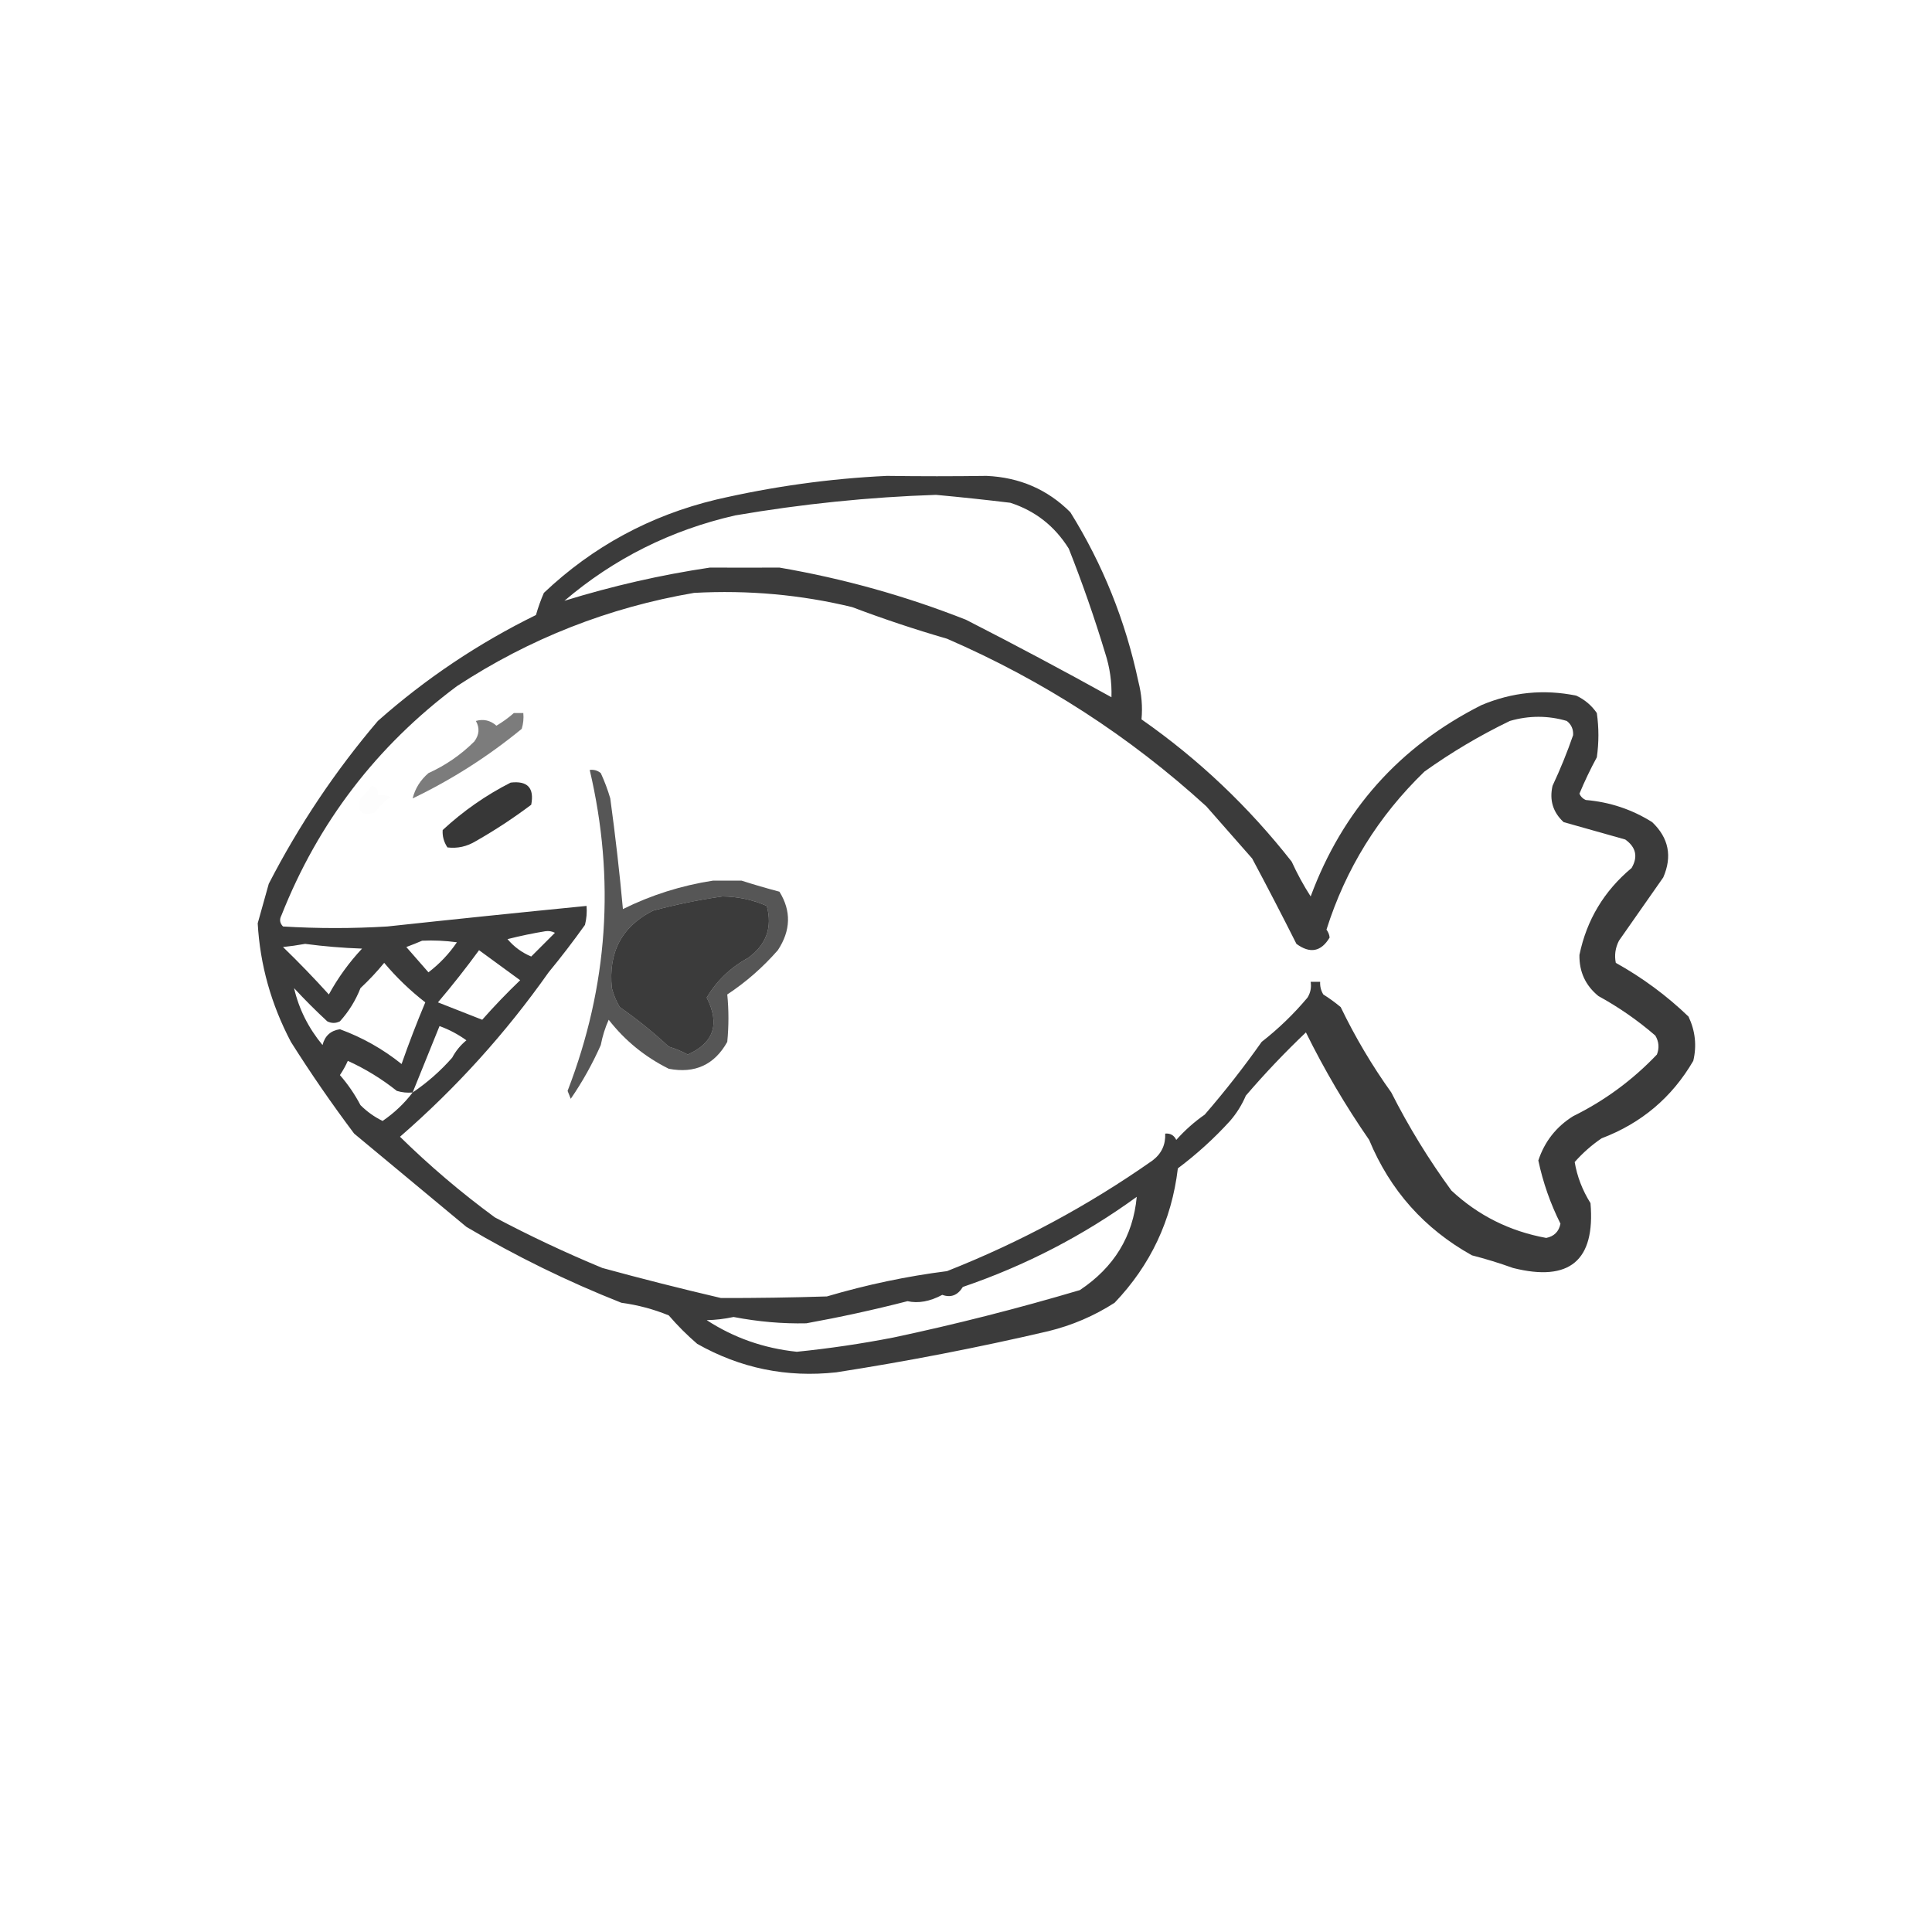
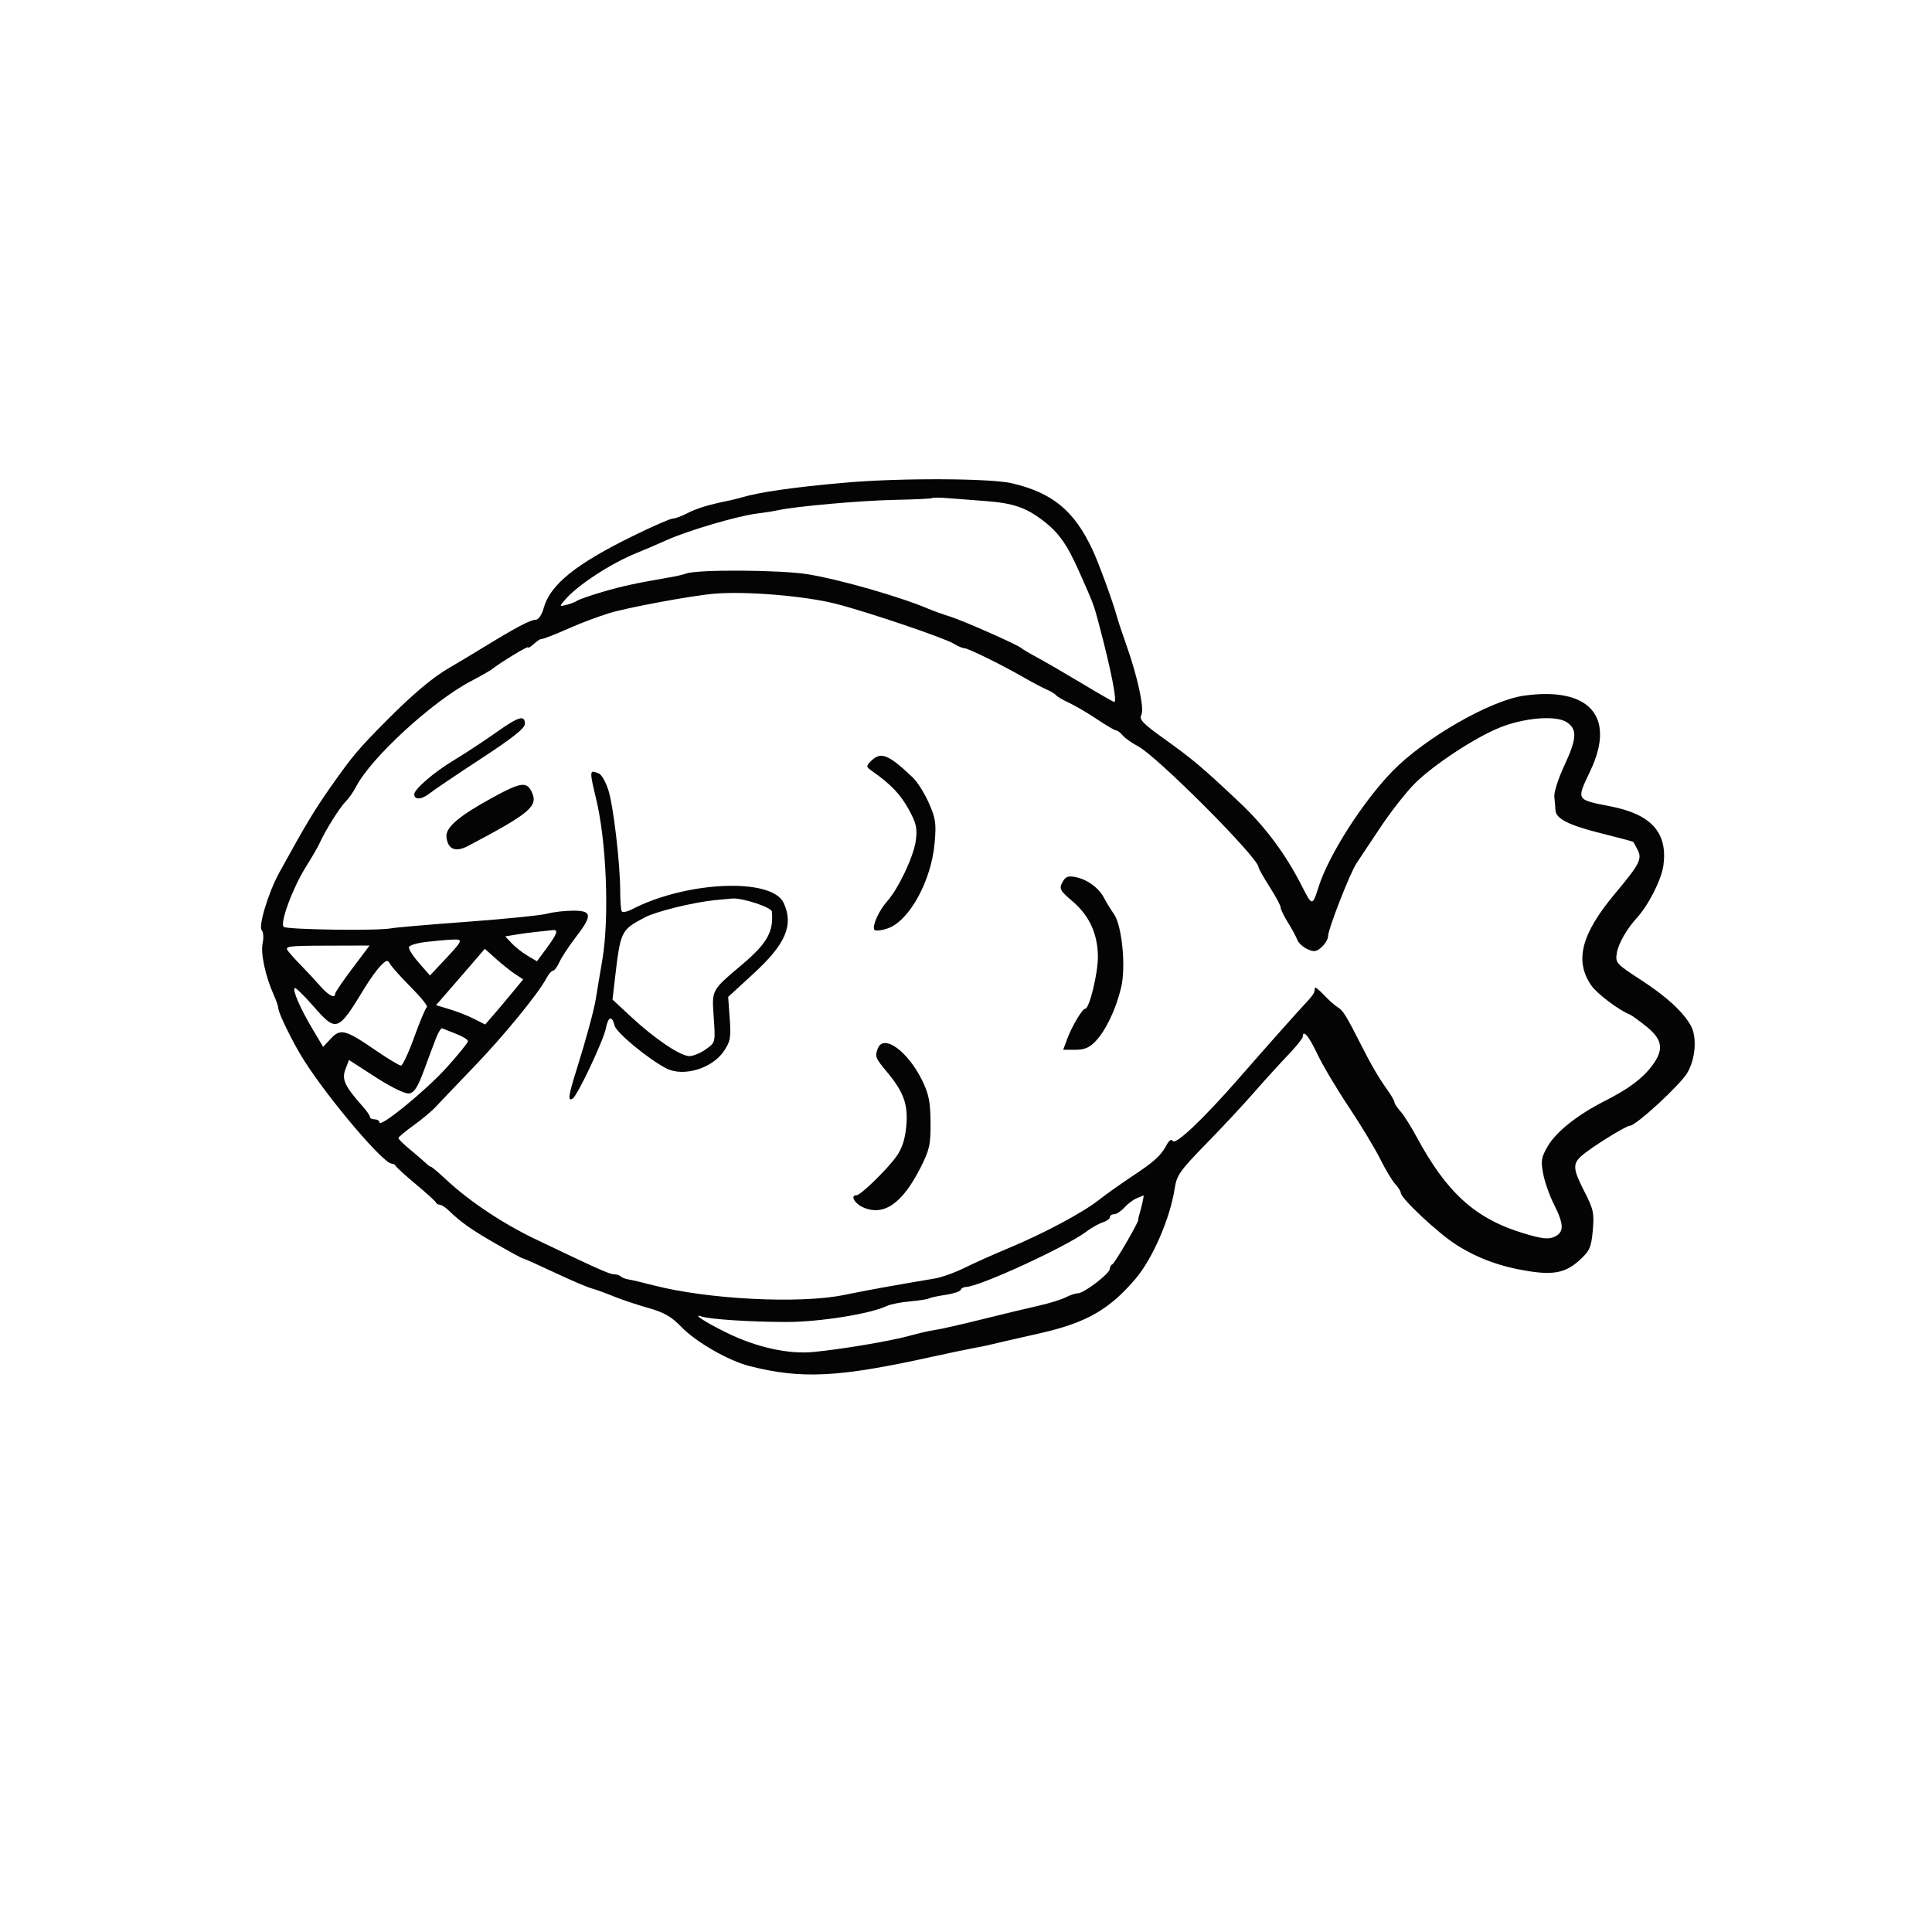
- <svg xmlns="http://www.w3.org/2000/svg" version="1.1" width="611px" height="611px" style="shape-rendering:geometricPrecision; text-rendering:geometricPrecision; image-rendering:optimizeQuality; fill-rule:evenodd; clip-rule:evenodd">
-   <g>
-     <path style="opacity:0.769" fill="#000000" d="M 280.5,150.5 C 291.07,150.646 301.57,150.646 312,150.5C 322.464,150.966 331.298,154.8 338.5,162C 348.759,178.474 355.925,196.308 360,215.5C 361.042,219.548 361.376,223.548 361,227.5C 378.989,240.059 394.822,255.059 408.5,272.5C 410.25,276.336 412.25,280.002 414.5,283.5C 424.612,256.225 442.612,236.058 468.5,223C 478.208,218.898 488.208,217.898 498.5,220C 501.171,221.25 503.337,223.083 505,225.5C 505.667,230.167 505.667,234.833 505,239.5C 502.981,243.212 501.148,247.046 499.5,251C 499.905,251.945 500.572,252.612 501.5,253C 509.113,253.649 516.113,255.983 522.5,260C 527.743,264.997 528.91,270.83 526,277.5C 521.346,284.129 516.679,290.796 512,297.5C 510.85,299.754 510.516,302.087 511,304.5C 519.455,309.215 527.122,314.881 534,321.5C 536.142,326.04 536.642,330.707 535.5,335.5C 528.773,347.054 519.106,355.221 506.5,360C 503.37,362.128 500.537,364.628 498,367.5C 498.759,372.045 500.425,376.378 503,380.5C 504.541,398.669 496.375,405.502 478.5,401C 474.227,399.465 469.894,398.131 465.5,397C 450.449,388.614 439.615,376.447 433,360.5C 425.504,349.667 418.837,338.334 413,326.5C 406.364,332.804 400.031,339.471 394,346.5C 392.76,349.412 391.094,352.079 389,354.5C 384.001,359.997 378.501,364.997 372.5,369.5C 370.549,385.9 363.883,400.067 352.5,412C 346.05,416.154 339.05,419.154 331.5,421C 309.326,426.17 286.992,430.503 264.5,434C 248.819,435.722 234.153,432.722 220.5,425C 217.264,422.219 214.264,419.219 211.5,416C 206.729,414.042 201.729,412.709 196.5,412C 179.466,405.266 163.132,397.266 147.5,388C 135.626,378.118 123.792,368.284 112,358.5C 104.943,349.108 98.276,339.442 92,329.5C 85.738,317.601 82.238,305.101 81.5,292C 82.666,287.836 83.832,283.669 85,279.5C 94.547,260.966 106.048,243.799 119.5,228C 134.655,214.588 151.322,203.422 169.5,194.5C 170.18,192.111 171.014,189.778 172,187.5C 187.477,172.843 205.643,163.009 226.5,158C 244.422,153.847 262.422,151.347 280.5,150.5 Z M 351.5,220.5 C 336.33,212.081 320.997,203.914 305.5,196C 286.451,188.486 266.784,182.986 246.5,179.5C 239.107,179.532 231.773,179.532 224.5,179.5C 208.999,181.812 193.666,185.312 178.5,190C 194.168,176.646 212.168,167.646 232.5,163C 253.705,159.366 274.871,157.199 296,156.5C 303.795,157.216 311.628,158.049 319.5,159C 327.383,161.539 333.55,166.373 338,173.5C 342.293,184.34 346.127,195.34 349.5,206.5C 350.985,211.046 351.652,215.713 351.5,220.5 Z M 219.5,187.5 C 236.642,186.572 253.308,188.072 269.5,192C 279.368,195.734 289.368,199.067 299.5,202C 329.863,215.169 357.196,232.836 381.5,255C 386.304,260.475 391.138,265.975 396,271.5C 400.817,280.516 405.484,289.516 410,298.5C 414.309,301.668 417.809,301.001 420.5,296.5C 420.392,295.558 420.059,294.725 419.5,294C 425.593,274.742 435.927,258.076 450.5,244C 459.07,237.884 468.07,232.551 477.5,228C 483.559,226.255 489.559,226.255 495.5,228C 496.944,229.126 497.61,230.626 497.5,232.5C 495.64,237.896 493.474,243.23 491,248.5C 489.956,253.034 491.123,256.867 494.5,260C 500.997,261.833 507.497,263.666 514,265.5C 517.398,267.943 518.065,270.943 516,274.5C 507.276,281.789 501.776,290.956 499.5,302C 499.411,307.334 501.411,311.667 505.5,315C 511.952,318.536 517.952,322.703 523.5,327.5C 524.641,329.421 524.808,331.421 524,333.5C 516.288,341.598 507.454,348.098 497.5,353C 492.163,356.335 488.496,361.002 486.5,367C 487.97,373.946 490.303,380.612 493.5,387C 493,389.5 491.5,391 489,391.5C 477.466,389.4 467.466,384.4 459,376.5C 451.803,366.649 445.469,356.316 440,345.5C 433.911,336.995 428.578,327.995 424,318.5C 422.255,317.044 420.422,315.711 418.5,314.5C 417.754,313.264 417.421,311.93 417.5,310.5C 416.5,310.5 415.5,310.5 414.5,310.5C 414.785,312.288 414.452,313.955 413.5,315.5C 409.149,320.685 404.316,325.351 399,329.5C 393.412,337.429 387.412,345.096 381,352.5C 377.703,354.795 374.703,357.462 372,360.5C 371.29,359.027 370.124,358.36 368.5,358.5C 368.654,362.025 367.321,364.859 364.5,367C 344.265,381.213 322.599,392.88 299.5,402C 286.832,403.602 274.165,406.269 261.5,410C 250.234,410.36 239.067,410.527 228,410.5C 215.187,407.505 202.687,404.338 190.5,401C 178.874,396.186 167.54,390.852 156.5,385C 145.862,377.191 135.862,368.691 126.5,359.5C 144.271,344.062 159.938,326.729 173.5,307.5C 177.475,302.681 181.308,297.681 185,292.5C 185.495,290.527 185.662,288.527 185.5,286.5C 164.18,288.601 143.18,290.768 122.5,293C 111.5,293.667 100.5,293.667 89.5,293C 88.483,291.951 88.316,290.784 89,289.5C 100.624,260.092 119.124,235.925 144.5,217C 167.457,201.959 192.457,192.126 219.5,187.5 Z M 228.5,283.5 C 233.366,283.55 238.032,284.55 242.5,286.5C 244.347,293.321 242.347,298.821 236.5,303C 230.971,306.031 226.638,310.198 223.5,315.5C 227.74,323.844 225.74,329.844 217.5,333.5C 215.618,332.469 213.618,331.635 211.5,331C 206.623,326.454 201.456,322.287 196,318.5C 194.888,316.61 194.054,314.61 193.5,312.5C 192.331,301.155 196.665,292.988 206.5,288C 213.882,286.024 221.216,284.524 228.5,283.5 Z M 172.5,294.5 C 173.552,294.351 174.552,294.517 175.5,295C 172.961,297.539 170.461,300.039 168,302.5C 165.073,301.283 162.573,299.45 160.5,297C 164.573,295.971 168.573,295.138 172.5,294.5 Z M 133.5,297.5 C 137.182,297.335 140.848,297.501 144.5,298C 142.021,301.647 139.021,304.813 135.5,307.5C 133.167,304.833 130.833,302.167 128.5,299.5C 130.291,298.83 131.958,298.163 133.5,297.5 Z M 89.5,299.5 C 91.702,299.276 94.035,298.943 96.5,298.5C 102.449,299.292 108.449,299.792 114.5,300C 110.388,304.391 106.888,309.224 104,314.5C 99.3,309.301 94.466,304.301 89.5,299.5 Z M 151.5,300.5 C 155.774,303.648 160.108,306.815 164.5,310C 160.263,314.068 156.263,318.235 152.5,322.5C 147.833,320.667 143.167,318.833 138.5,317C 143.102,311.582 147.435,306.082 151.5,300.5 Z M 121.5,304.5 C 125.375,309.111 129.708,313.278 134.5,317C 131.809,323.405 129.309,329.905 127,336.5C 121.097,331.761 114.597,328.095 107.5,325.5C 104.571,325.928 102.737,327.595 102,330.5C 97.521,325.082 94.521,319.082 93,312.5C 96.403,316.182 99.903,319.682 103.5,323C 104.833,323.667 106.167,323.667 107.5,323C 110.293,319.919 112.46,316.419 114,312.5C 116.733,309.938 119.233,307.271 121.5,304.5 Z M 130.5,345.5 C 133.342,338.486 136.175,331.486 139,324.5C 142.039,325.603 144.873,327.103 147.5,329C 145.622,330.543 144.122,332.376 143,334.5C 139.29,338.712 135.123,342.379 130.5,345.5 Z M 130.5,345.5 C 127.86,348.971 124.694,351.971 121,354.5C 118.394,353.23 116.061,351.563 114,349.5C 112.207,346.083 110.041,342.916 107.5,340C 108.46,338.581 109.293,337.081 110,335.5C 115.551,338.026 120.718,341.193 125.5,345C 127.134,345.494 128.801,345.66 130.5,345.5 Z M 223.5,417.5 C 226.259,417.452 229.092,417.118 232,416.5C 239.818,418.001 247.485,418.667 255,418.5C 265.805,416.54 276.472,414.207 287,411.5C 290.424,412.264 294.091,411.597 298,409.5C 300.705,410.483 302.872,409.65 304.5,407C 324.32,400.237 342.654,390.737 359.5,378.5C 358.332,390.958 352.332,400.791 341.5,408C 321.827,413.834 302.161,418.834 282.5,423C 272.403,424.966 262.236,426.466 252,427.5C 241.57,426.415 232.07,423.081 223.5,417.5 Z" />
-   </g>
-   <g>
-     <path style="opacity:0.512" fill="#000000" d="M 162.5,225.5 C 163.5,225.5 164.5,225.5 165.5,225.5C 165.66,227.199 165.494,228.866 165,230.5C 154.367,239.231 142.867,246.564 130.5,252.5C 131.279,249.366 132.945,246.699 135.5,244.5C 140.942,242.03 145.776,238.697 150,234.5C 151.582,232.376 151.749,230.21 150.5,228C 152.92,227.313 155.087,227.813 157,229.5C 159.015,228.303 160.849,226.97 162.5,225.5 Z" />
-   </g>
-   <g>
-     <path style="opacity:0.662" fill="#000000" d="M 186.5,243.5 C 187.822,243.33 188.989,243.663 190,244.5C 191.197,247.089 192.197,249.756 193,252.5C 194.621,264.364 195.954,276.031 197,287.5C 206.009,283.038 215.509,280.038 225.5,278.5C 228.5,278.5 231.5,278.5 234.5,278.5C 238.465,279.766 242.465,280.933 246.5,282C 250.271,288.098 250.104,294.264 246,300.5C 241.21,305.968 235.877,310.634 230,314.5C 230.492,319.449 230.492,324.449 230,329.5C 225.941,336.748 219.775,339.582 211.5,338C 203.946,334.237 197.613,329.07 192.5,322.5C 191.359,325.062 190.526,327.728 190,330.5C 187.339,336.493 184.172,342.16 180.5,347.5C 180.167,346.667 179.833,345.833 179.5,345C 192.285,311.889 194.618,278.055 186.5,243.5 Z M 228.5,283.5 C 221.216,284.524 213.882,286.024 206.5,288C 196.665,292.988 192.331,301.155 193.5,312.5C 194.054,314.61 194.888,316.61 196,318.5C 201.456,322.287 206.623,326.454 211.5,331C 213.618,331.635 215.618,332.469 217.5,333.5C 225.74,329.844 227.74,323.844 223.5,315.5C 226.638,310.198 230.971,306.031 236.5,303C 242.347,298.821 244.347,293.321 242.5,286.5C 238.032,284.55 233.366,283.55 228.5,283.5 Z" />
-   </g>
-   <g>
-     <path style="opacity:0.785" fill="#000000" d="M 161.5,247.5 C 166.85,246.863 169.017,249.197 168,254.5C 162.39,258.718 156.557,262.552 150.5,266C 147.685,267.721 144.685,268.388 141.5,268C 140.362,266.266 139.862,264.432 140,262.5C 146.518,256.468 153.684,251.468 161.5,247.5 Z" />
-   </g>
-   <g>
-     <path style="opacity:0.008" fill="#000000" d="M 117.5,248.5 C 119.048,248.821 119.715,249.821 119.5,251.5C 120.873,251.343 122.207,251.51 123.5,252C 121.597,253.447 119.93,255.114 118.5,257C 114.333,258.167 112.833,256.667 114,252.5C 115.376,251.295 116.542,249.962 117.5,248.5 Z" />
-   </g>
+ <svg xmlns="http://www.w3.org/2000/svg" width="611" height="611" viewBox="0 0 611 611" version="1.1">
+   <path d="" stroke="none" fill="#080404" fill-rule="evenodd" />
+   <path d="M 267.500 152.625 C 250.845 154.084, 240.125 155.626, 234.170 157.419 C 233.252 157.695, 231.375 158.150, 230 158.429 C 224.025 159.641, 220.289 160.792, 217.300 162.341 C 215.539 163.254, 213.491 164, 212.747 164 C 212.004 164, 206.361 166.469, 200.208 169.486 C 182.120 178.355, 173.992 184.905, 171.960 192.250 C 171.343 194.482, 170.308 196, 169.404 196 C 167.748 196, 163.135 198.447, 152.429 205.004 C 148.618 207.339, 143.950 210.134, 142.057 211.216 C 137.051 214.075, 130.556 219.525, 122.544 227.587 C 113.279 236.910, 111.537 238.972, 104.630 248.797 C 99.394 256.243, 96.614 260.876, 88.304 276 C 84.882 282.230, 81.609 293.009, 82.783 294.183 C 83.300 294.700, 83.423 296.557, 83.057 298.311 C 82.383 301.545, 83.949 308.806, 86.581 314.651 C 87.361 316.384, 88 318.241, 88 318.777 C 88 320.383, 92.820 330.150, 96.272 335.538 C 104.249 347.987, 121.265 368, 123.873 368 C 124.401 368, 124.983 368.338, 125.167 368.752 C 125.350 369.166, 128.200 371.753, 131.500 374.502 C 134.800 377.251, 137.650 379.837, 137.833 380.250 C 138.017 380.663, 138.579 381, 139.083 381 C 139.587 381, 140.823 381.788, 141.829 382.750 C 145.930 386.675, 148.884 388.764, 156.703 393.272 C 161.215 395.872, 165.140 398, 165.425 398 C 165.711 398, 170.119 399.968, 175.222 402.372 C 180.325 404.777, 185.625 407.050, 187 407.424 C 188.375 407.798, 191.525 408.936, 194 409.954 C 196.475 410.971, 201.419 412.627, 204.987 413.632 C 210.033 415.054, 212.366 416.390, 215.487 419.646 C 220.034 424.389, 230.405 430.345, 237.043 432.025 C 253.617 436.221, 265.184 435.624, 295 429.036 C 299.675 428.003, 305.300 426.825, 307.500 426.418 C 309.700 426.011, 311.950 425.558, 312.500 425.411 C 313.050 425.263, 315.525 424.684, 318 424.125 C 320.475 423.565, 325.491 422.425, 329.147 421.590 C 343.637 418.284, 350.895 414.114, 359.188 404.328 C 364.547 398.005, 370.110 385.138, 371.501 375.849 C 372.122 371.700, 373.187 370.185, 381.349 361.832 C 386.382 356.681, 393.200 349.373, 396.500 345.593 C 399.800 341.812, 404.637 336.487, 407.250 333.758 C 409.863 331.030, 412 328.393, 412 327.899 C 412 325.387, 413.944 327.663, 416.566 333.245 C 418.180 336.680, 422.650 344.218, 426.500 349.995 C 430.350 355.773, 434.839 363.200, 436.475 366.500 C 438.111 369.800, 440.249 373.372, 441.225 374.439 C 442.201 375.505, 443 376.759, 443 377.225 C 443 378.950, 454.691 389.906, 460.500 393.626 C 467.240 397.941, 474.624 400.637, 483.500 402.022 C 491.490 403.268, 495.271 402.438, 499.580 398.490 C 502.750 395.587, 503.236 394.490, 503.721 389.140 C 504.212 383.727, 503.935 382.424, 501.135 376.953 C 497.405 369.664, 497.281 368.076, 500.245 365.472 C 503.251 362.831, 514.244 356.002, 515.500 355.996 C 517.376 355.988, 531.101 343.372, 533.523 339.431 C 536.205 335.064, 536.764 327.987, 534.715 324.337 C 532.253 319.955, 526.979 315.123, 518.994 309.935 C 511.084 304.796, 510.820 304.500, 511.329 301.363 C 511.798 298.472, 514.485 293.752, 517.587 290.369 C 521.375 286.237, 525.471 278.143, 526.069 273.604 C 527.421 263.354, 522.249 257.561, 509.500 255.046 C 498.253 252.827, 498.479 253.224, 503 243.656 C 511.071 226.574, 502.604 217.088, 481.900 220.014 C 471.276 221.516, 450.456 233.494, 440.345 243.921 C 430.882 253.681, 420.205 270.414, 417.006 280.500 C 415.067 286.613, 414.958 286.610, 411.790 280.353 C 406.633 270.172, 400.166 261.466, 392.113 253.866 C 380.337 242.751, 377.261 240.152, 368.275 233.725 C 361.404 228.810, 360.181 227.531, 360.959 226.076 C 361.986 224.157, 359.732 213.802, 356.039 203.474 C 354.864 200.188, 353.532 196.150, 353.080 194.500 C 351.878 190.113, 347.459 178.047, 345.572 174 C 339.766 161.543, 332.977 155.906, 320.097 152.849 C 313.322 151.240, 284.696 151.119, 267.500 152.625 M 294.819 157.514 C 294.630 157.704, 289.305 157.961, 282.987 158.086 C 272.253 158.298, 251.659 160.126, 246 161.369 C 244.625 161.671, 241.626 162.143, 239.335 162.418 C 233.475 163.121, 217.539 167.802, 211 170.741 C 207.975 172.101, 203.706 173.932, 201.512 174.810 C 193.305 178.097, 182.666 185.034, 178.658 189.711 C 176.843 191.830, 176.850 191.853, 179.158 191.286 C 180.446 190.970, 181.950 190.389, 182.500 189.994 C 183.050 189.600, 186.650 188.346, 190.500 187.207 C 196.674 185.382, 200.937 184.462, 212.500 182.461 C 214.150 182.176, 216.175 181.689, 217 181.381 C 220.539 180.055, 246.843 180.210, 255.433 181.606 C 265.561 183.252, 284.500 188.667, 293.500 192.490 C 295.150 193.190, 298.300 194.322, 300.500 195.004 C 304.627 196.283, 322.112 204.027, 323 204.970 C 323.275 205.261, 325.525 206.588, 328 207.918 C 330.475 209.248, 336.872 212.961, 342.216 216.168 C 347.560 219.376, 352.134 222, 352.379 222 C 353.391 222, 351.343 211.629, 347.442 197 C 345.876 191.129, 345.803 190.938, 341.388 181 C 337.433 172.098, 334.823 168.404, 329.792 164.591 C 324.318 160.441, 320.371 159.111, 311.574 158.450 C 307.683 158.158, 302.399 157.750, 299.832 157.544 C 297.265 157.338, 295.009 157.324, 294.819 157.514 M 226 187.752 C 218.881 188.335, 198.312 192.147, 192.500 193.960 C 189.200 194.990, 184.025 196.921, 181 198.252 C 175.127 200.837, 171.809 202.125, 171 202.136 C 170.725 202.139, 169.713 202.855, 168.750 203.726 C 167.787 204.597, 167 205.041, 167 204.712 C 167 204.194, 158.329 209.461, 155.491 211.703 C 154.936 212.141, 152.011 213.799, 148.991 215.387 C 136.706 221.845, 117.348 239.625, 112.595 248.816 C 111.743 250.463, 110.249 252.593, 109.273 253.548 C 107.473 255.312, 102.806 262.765, 101.096 266.607 C 100.580 267.765, 98.630 271.140, 96.762 274.107 C 92.611 280.697, 88.466 291.866, 89.709 293.109 C 90.624 294.024, 119.672 294.424, 123.760 293.579 C 125.003 293.321, 135.803 292.391, 147.760 291.512 C 159.717 290.633, 171.075 289.485, 173 288.962 C 174.925 288.439, 178.637 288.009, 181.250 288.006 C 187.276 287.999, 187.421 289.467, 182.083 296.408 C 179.929 299.208, 177.607 302.738, 176.923 304.250 C 176.239 305.762, 175.316 307, 174.871 307 C 174.427 307, 173.487 308.087, 172.782 309.416 C 170.193 314.296, 159.243 327.667, 149.824 337.450 C 144.502 342.977, 139.102 348.633, 137.824 350.018 C 136.546 351.403, 133.363 354.067, 130.750 355.938 C 128.137 357.808, 126 359.603, 126 359.925 C 126 360.247, 127.638 361.859, 129.639 363.506 C 131.641 365.153, 133.859 367.063, 134.568 367.750 C 135.277 368.438, 136.057 369, 136.302 369 C 136.547 369, 138.717 370.837, 141.124 373.083 C 148.496 379.960, 159.014 386.962, 169.500 391.973 C 189.296 401.434, 192.808 403, 194.226 403 C 195.019 403, 195.976 403.309, 196.354 403.687 C 196.732 404.065, 197.819 404.488, 198.770 404.628 C 199.722 404.767, 203.200 405.585, 206.500 406.445 C 223.740 410.939, 252.930 412.422, 267 409.519 C 271.125 408.668, 277.200 407.508, 280.500 406.942 C 283.800 406.375, 287.625 405.705, 289 405.452 C 290.375 405.199, 293.300 404.705, 295.500 404.354 C 297.700 404.002, 301.975 402.483, 305 400.977 C 308.025 399.471, 314.325 396.651, 319 394.709 C 329.949 390.162, 342.420 383.509, 347.500 379.506 C 349.700 377.773, 354.425 374.412, 358 372.039 C 365.181 367.271, 367.127 365.500, 368.972 362.052 C 369.753 360.593, 370.470 360.142, 370.900 360.839 C 371.758 362.226, 380.592 353.846, 391.813 341 C 401.191 330.265, 410.527 319.769, 413.500 316.619 C 414.600 315.454, 415.556 314.163, 415.625 313.750 C 415.694 313.337, 415.806 312.727, 415.875 312.394 C 415.944 312.061, 417.237 313.105, 418.750 314.715 C 420.262 316.325, 422.220 318.060, 423.099 318.571 C 424.705 319.504, 425.780 321.245, 430.467 330.500 C 433.725 336.933, 435.952 340.741, 438.750 344.658 C 439.988 346.391, 441 348.160, 441 348.590 C 441 349.020, 441.844 350.300, 442.875 351.436 C 443.907 352.571, 446.205 356.200, 447.983 359.500 C 457.552 377.265, 466.613 385.438, 481.833 390.032 C 487.655 391.789, 489.664 392.018, 491.583 391.144 C 494.685 389.731, 494.655 387.227, 491.462 380.925 C 490.066 378.170, 488.522 373.798, 488.031 371.208 C 487.254 367.114, 487.444 365.978, 489.480 362.500 C 492.184 357.881, 498.916 352.538, 507.500 348.195 C 515.105 344.348, 519.521 341.038, 522.582 336.888 C 526.254 331.912, 525.780 328.764, 520.750 324.701 C 518.413 322.813, 516.050 321.091, 515.500 320.874 C 511.976 319.488, 505.018 314.239, 503.224 311.613 C 497.877 303.790, 500.078 295.356, 510.814 282.533 C 518.526 273.321, 519.397 271.628, 517.900 268.750 C 517.256 267.512, 516.643 266.391, 516.538 266.257 C 516.433 266.123, 511.990 264.935, 506.663 263.615 C 496.201 261.024, 492.048 258.943, 491.917 256.227 C 491.871 255.277, 491.708 253.375, 491.556 252 C 491.403 250.625, 492.791 246.258, 494.639 242.296 C 498.710 233.571, 498.886 230.627, 495.470 228.389 C 492.067 226.159, 482.097 226.964, 474.308 230.097 C 466.412 233.273, 453.318 241.900, 447.384 247.834 C 444.698 250.520, 439.839 256.719, 436.586 261.609 C 433.333 266.499, 429.920 271.625, 429.002 273 C 426.943 276.083, 419.993 293.908, 419.997 296.095 C 419.999 296.972, 419.098 298.506, 417.996 299.504 C 416.332 301.010, 415.564 301.122, 413.468 300.167 C 412.080 299.535, 410.652 298.226, 410.295 297.259 C 409.938 296.291, 408.601 293.821, 407.323 291.770 C 406.045 289.718, 405 287.559, 405 286.972 C 405 286.384, 403.425 283.442, 401.500 280.433 C 399.575 277.423, 398 274.629, 398 274.223 C 398 271.332, 365.993 239.214, 359.933 236.024 C 357.971 234.991, 355.779 233.438, 355.061 232.573 C 354.343 231.708, 353.405 231, 352.978 231 C 352.551 231, 349.859 229.424, 346.996 227.497 C 344.133 225.571, 340.151 223.232, 338.146 222.299 C 336.141 221.367, 334.266 220.271, 333.980 219.865 C 333.693 219.458, 332.343 218.639, 330.980 218.046 C 329.616 217.452, 326.475 215.798, 324 214.369 C 317.073 210.371, 306.178 205, 304.993 205 C 304.408 205, 302.933 204.377, 301.715 203.617 C 298.786 201.787, 274.608 193.585, 264.500 190.991 C 254.693 188.475, 236.188 186.918, 226 187.752 M 156.746 231.750 C 153.061 234.363, 147.063 238.300, 143.417 240.500 C 137.249 244.221, 131.015 249.590, 131.005 251.191 C 130.992 253.018, 133.298 252.917, 135.762 250.984 C 137.268 249.802, 144.688 244.790, 152.250 239.847 C 162.062 233.434, 166 230.307, 166 228.930 C 166 225.977, 164.049 226.572, 156.746 231.750 M 275.437 240.705 C 273.830 242.313, 273.859 242.500, 275.937 243.955 C 281.720 248.006, 284.837 251.285, 287.425 256.039 C 289.796 260.395, 290.144 261.952, 289.622 265.858 C 288.956 270.849, 284.200 280.932, 280.594 285 C 277.948 287.984, 275.763 292.807, 276.509 294.015 C 276.803 294.491, 278.722 294.303, 280.772 293.597 C 287.541 291.268, 294.503 278.618, 295.569 266.712 C 296.136 260.374, 295.915 258.825, 293.742 253.930 C 292.382 250.867, 290.120 247.267, 288.716 245.930 C 280.912 238.504, 278.563 237.580, 275.437 240.705 M 187 245.290 C 187 245.999, 187.620 249.037, 188.379 252.040 C 191.776 265.491, 192.782 289.890, 190.502 303.500 C 190.226 305.150, 189.729 308.075, 189.398 310 C 189.067 311.925, 188.620 314.625, 188.405 316 C 187.872 319.402, 185.284 328.923, 182.394 338.110 C 179.732 346.572, 179.474 348.443, 181.109 347.433 C 182.626 346.495, 190.822 329.142, 191.611 325.195 C 192.369 321.403, 193.549 321.066, 194.386 324.401 C 194.937 326.597, 205.020 334.927, 210.684 337.867 C 216.060 340.656, 225.137 337.969, 228.884 332.479 C 230.985 329.400, 231.210 328.172, 230.777 322.125 L 230.286 315.265 238.279 307.930 C 248.488 298.561, 251.047 292.587, 247.854 285.579 C 244.175 277.503, 217.164 278.624, 199.865 287.570 C 198.351 288.352, 196.895 288.639, 196.628 288.207 C 196.361 287.776, 196.142 284.965, 196.142 281.961 C 196.140 273.178, 194.003 254.894, 192.387 249.837 C 191.568 247.273, 190.209 244.910, 189.367 244.587 C 187.223 243.764, 187 243.831, 187 245.290 M 156.049 252.090 C 145.071 258.073, 140.825 261.700, 141.196 264.776 C 141.664 268.662, 144.089 269.619, 148.098 267.500 C 167.610 257.189, 170.227 254.988, 168.217 250.578 C 166.632 247.099, 164.783 247.329, 156.049 252.090 M 335.983 279.032 C 334.892 281.070, 335.195 281.629, 339.273 285.115 C 344.532 289.610, 347.149 295.350, 347.214 302.529 C 347.260 307.705, 344.525 318.995, 343.222 319.006 C 342.279 319.015, 338.947 324.620, 337.430 328.750 L 336.236 332 340.077 332 C 342.972 332, 344.560 331.322, 346.517 329.250 C 349.759 325.819, 352.956 319.087, 354.562 312.308 C 356.126 305.708, 354.837 292.671, 352.259 289.028 C 351.276 287.637, 349.888 285.375, 349.174 284 C 347.508 280.789, 343.869 278.124, 340.131 277.376 C 337.759 276.902, 336.950 277.225, 335.983 279.032 M 226 284.680 C 219.134 285.386, 207.443 288.263, 204 290.094 C 196.264 294.207, 196.264 294.207, 194.382 310.303 L 193.704 316.107 199.602 321.592 C 207.039 328.507, 215.190 334, 218.015 334 C 219.212 334, 221.558 333.027, 223.227 331.838 C 226.262 329.677, 226.263 329.673, 225.726 321.833 C 225.112 312.878, 224.824 313.414, 234.844 304.916 C 242.632 298.312, 244.689 294.620, 244.111 288.289 C 243.987 286.938, 234.791 283.911, 231.568 284.160 C 230.431 284.248, 227.925 284.482, 226 284.680 M 170 294.670 C 168.075 294.862, 164.987 295.270, 163.138 295.576 L 159.776 296.133 161.828 298.316 C 162.957 299.517, 165.217 301.289, 166.851 302.254 L 169.821 304.008 172.911 299.807 C 176.256 295.258, 176.695 293.911, 174.750 294.160 C 174.063 294.248, 171.925 294.477, 170 294.670 M 134.578 297.907 C 131.870 298.233, 129.507 298.954, 129.325 299.508 C 129.143 300.062, 130.565 302.312, 132.485 304.508 L 135.975 308.500 139.737 304.500 C 146.635 297.167, 146.716 296.978, 142.872 297.157 C 141.018 297.244, 137.285 297.581, 134.578 297.907 M 91.131 300.804 C 91.839 301.737, 93.786 303.885, 95.459 305.577 C 97.132 307.270, 99.741 310.082, 101.258 311.827 C 103.864 314.826, 106 315.915, 106 314.245 C 106 313.830, 108.448 310.236, 111.441 306.258 L 116.882 299.025 103.363 299.066 C 90.816 299.105, 89.937 299.229, 91.131 300.804 M 148.414 305.768 C 145.711 308.906, 142.238 312.916, 140.696 314.680 L 137.892 317.887 142.186 319.174 C 144.548 319.882, 148.045 321.258, 149.956 322.233 L 153.432 324.005 155.826 321.252 C 157.143 319.739, 159.851 316.525, 161.844 314.111 L 165.468 309.723 162.993 308.111 C 161.632 307.225, 158.900 305.052, 156.923 303.281 L 153.327 300.063 148.414 305.768 M 120.410 305.392 C 119.260 306.551, 117.010 309.654, 115.410 312.287 C 106.784 326.476, 106.452 326.593, 98.966 318.054 C 96.049 314.727, 93.453 312.214, 93.196 312.470 C 92.480 313.187, 94.950 318.885, 98.755 325.291 L 102.195 331.082 104.609 328.477 C 107.649 325.197, 109.224 325.600, 118.674 332.080 C 122.620 334.786, 126.277 337, 126.802 337 C 127.326 337, 129.219 332.940, 131.008 327.978 C 132.797 323.017, 134.596 318.750, 135.006 318.496 C 135.416 318.243, 133.172 315.440, 130.019 312.268 C 126.866 309.095, 123.885 305.776, 123.393 304.892 C 122.598 303.461, 122.271 303.515, 120.410 305.392 M 137.943 328.205 C 137.236 330.017, 135.497 334.650, 134.079 338.500 C 132.102 343.867, 131.003 345.571, 129.369 345.804 C 128.102 345.985, 123.812 343.898, 118.797 340.663 L 110.356 335.218 109.225 338.214 C 108.029 341.383, 109.052 343.557, 114.750 349.954 C 115.987 351.343, 117 352.822, 117 353.240 C 117 353.658, 117.675 354, 118.500 354 C 119.325 354, 120 354.430, 120 354.956 C 120 356.875, 134.682 344.898, 141.250 337.621 C 144.963 333.507, 148 329.750, 148 329.272 C 148 328.793, 146.313 327.751, 144.250 326.956 C 142.188 326.161, 140.214 325.375, 139.864 325.210 C 139.514 325.044, 138.649 326.392, 137.943 328.205 M 277.607 331.582 C 276.632 334.122, 276.817 334.592, 280.552 339.063 C 285.881 345.440, 287.278 349.458, 286.586 356.407 C 286.173 360.558, 285.214 363.382, 283.363 365.907 C 280.259 370.140, 272.147 378, 270.882 378 C 268.805 378, 270.247 380.621, 272.993 381.837 C 279.466 384.702, 285.339 380.653, 291.061 369.381 C 293.979 363.630, 294.336 362.033, 294.285 354.951 C 294.239 348.499, 293.739 345.987, 291.653 341.723 C 287.097 332.410, 279.417 326.866, 277.607 331.582 M 359.500 378.945 C 358.400 379.396, 356.643 380.717, 355.595 381.882 C 354.547 383.047, 353.085 384, 352.345 384 C 351.605 384, 351 384.420, 351 384.933 C 351 385.446, 349.988 386.185, 348.750 386.576 C 347.512 386.968, 345.150 388.302, 343.500 389.543 C 337.098 394.354, 309.556 407, 305.478 407 C 304.757 407, 304.017 407.415, 303.833 407.922 C 303.650 408.430, 301.485 409.142, 299.021 409.505 C 296.558 409.868, 294.201 410.375, 293.785 410.633 C 293.369 410.890, 290.659 411.313, 287.764 411.572 C 284.869 411.831, 281.600 412.476, 280.500 413.005 C 275.292 415.512, 259.142 418.089, 248.706 418.080 C 237.537 418.070, 224.679 417.247, 222 416.372 C 218.620 415.267, 222.851 418.049, 229.654 421.404 C 239.147 426.086, 249.251 428.340, 257.267 427.565 C 266.426 426.678, 281.744 424.092, 287.702 422.427 C 290.563 421.627, 294.163 420.807, 295.702 420.606 C 297.241 420.405, 303.900 418.897, 310.500 417.254 C 317.100 415.612, 325.200 413.666, 328.500 412.929 C 331.800 412.192, 335.625 411.009, 337 410.300 C 338.375 409.592, 340.131 409.010, 340.902 409.006 C 342.794 408.998, 350.930 402.797, 350.969 401.333 C 350.986 400.692, 351.360 400.017, 351.800 399.833 C 352.548 399.522, 360.195 386.363, 359.973 385.771 C 359.917 385.622, 360.085 384.825, 360.347 384 C 360.957 382.074, 361.860 377.981, 361.656 378.063 C 361.570 378.098, 360.600 378.495, 359.500 378.945" stroke="none" fill="#040404" fill-rule="evenodd" />
</svg>
